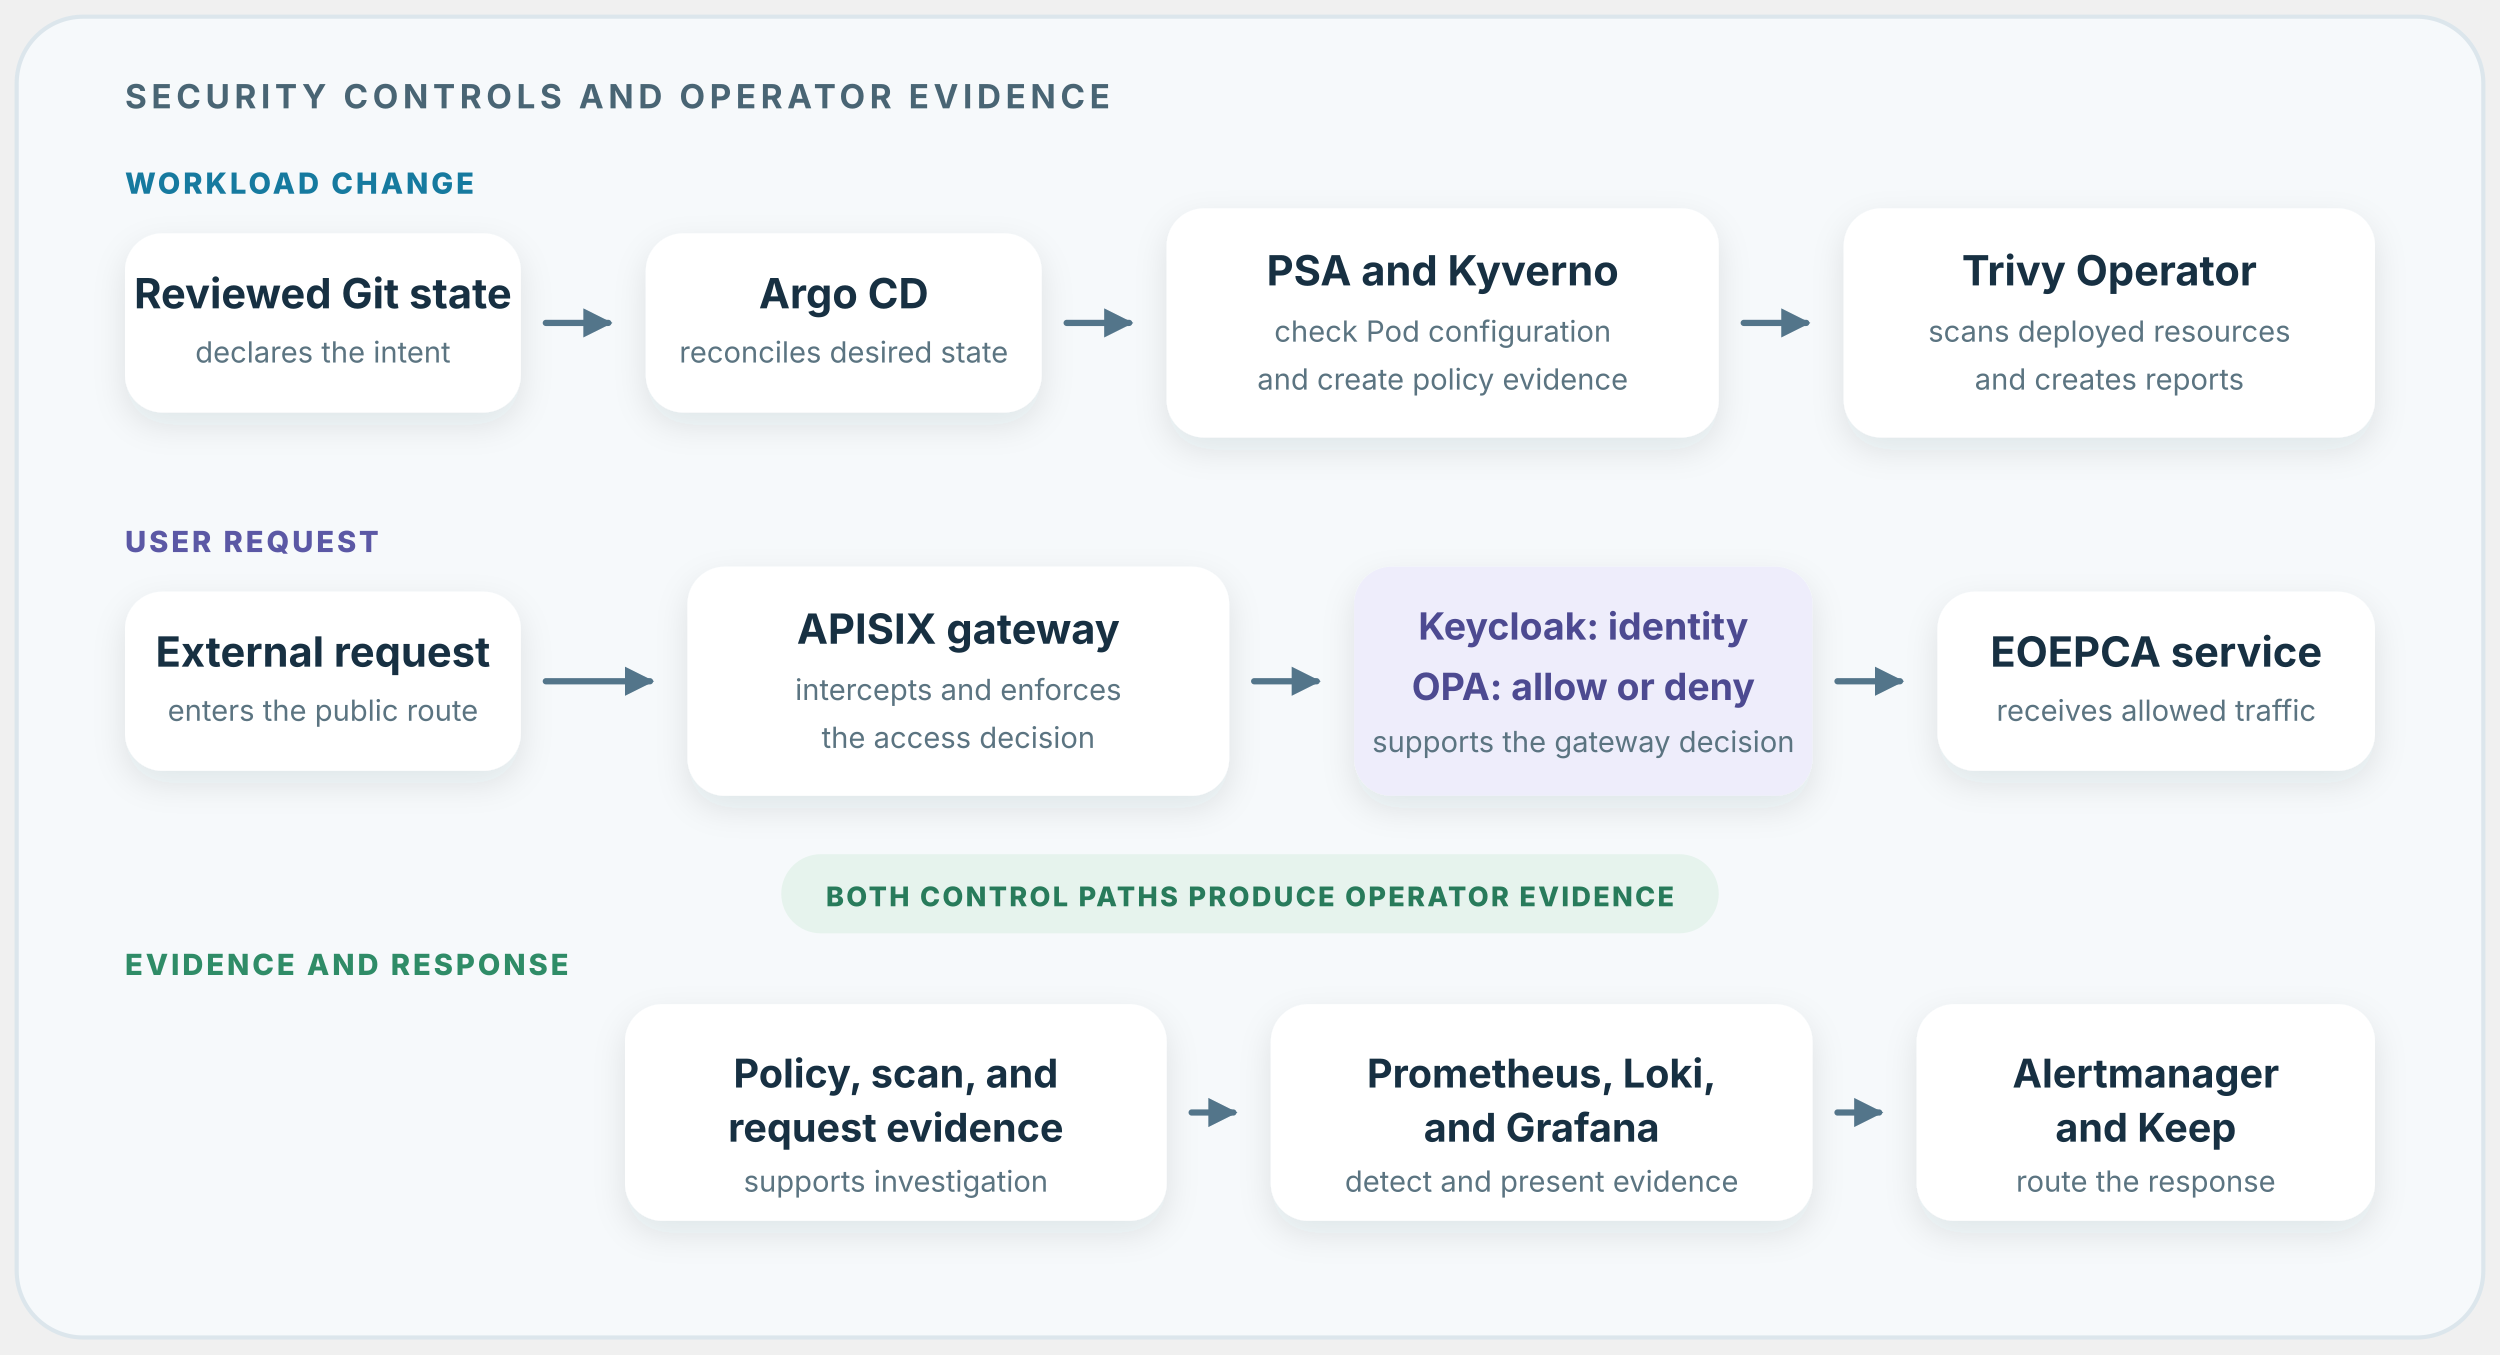
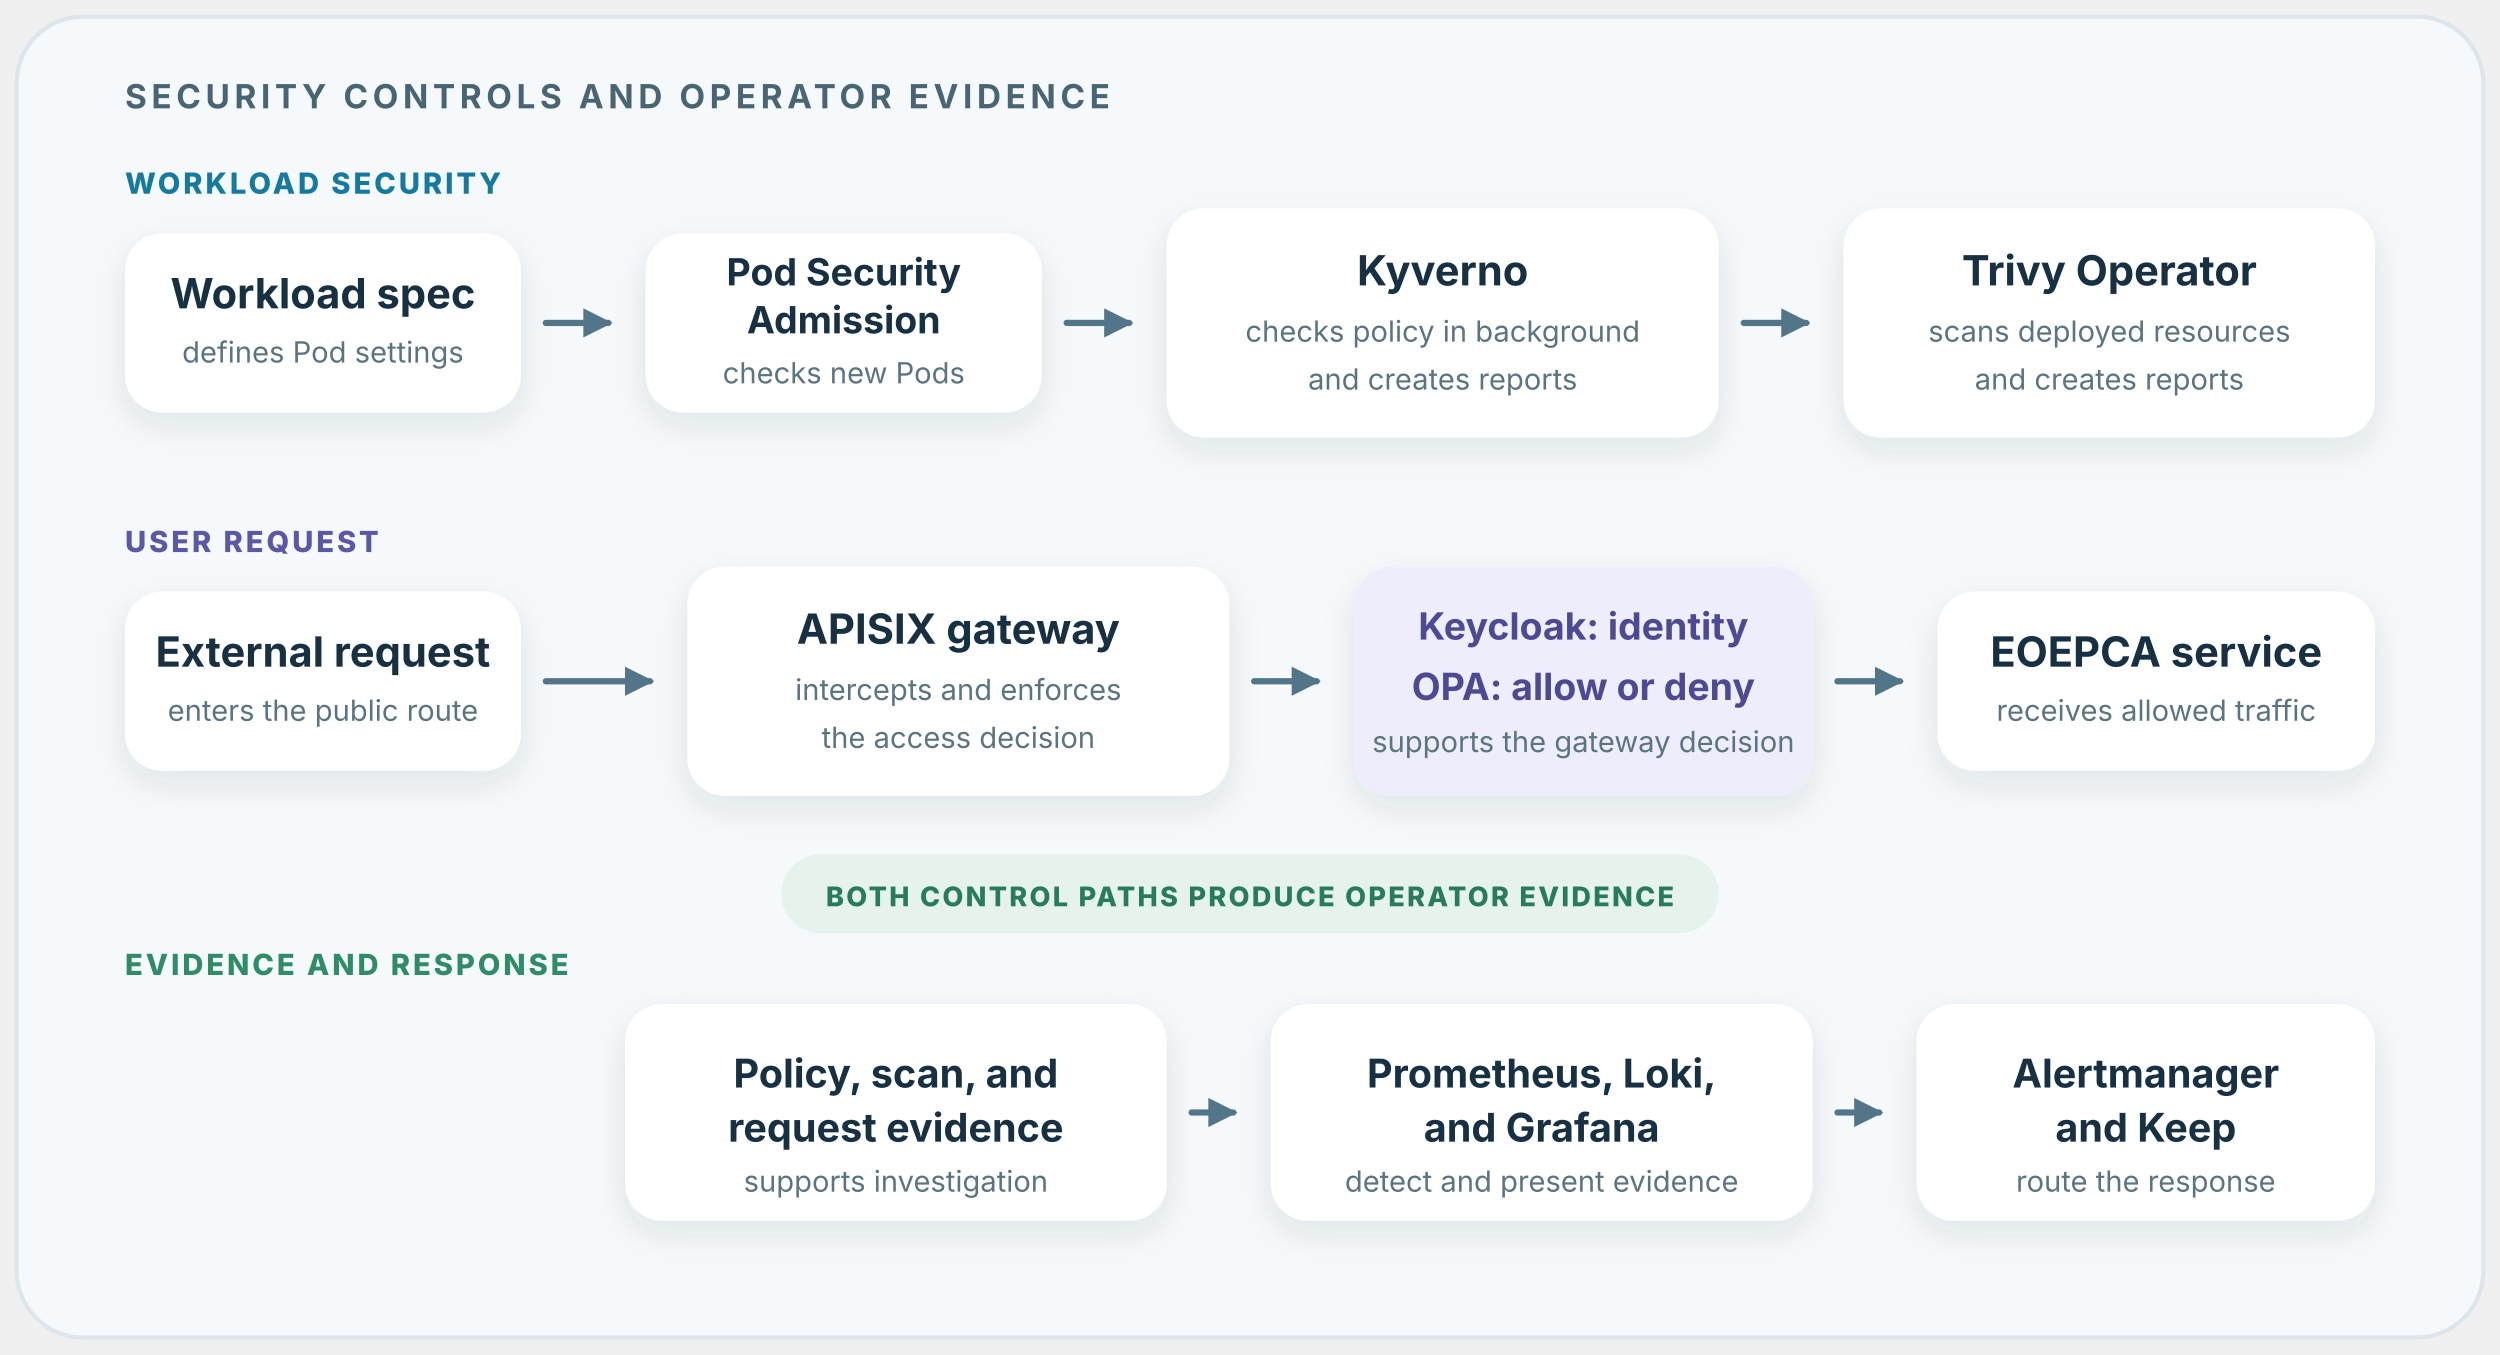
<svg xmlns="http://www.w3.org/2000/svg" width="1200" height="650" viewBox="0 0 1200 650" role="img" aria-labelledby="title description">
  <defs>
    <filter id="shadow" x="-20%" y="-20%" width="140%" height="160%">
      <feDropShadow dx="0" dy="6" stdDeviation="8" flood-color="#173042" flood-opacity="0.10" />
    </filter>
    <marker id="arrow" markerWidth="14" markerHeight="14" refX="12" refY="7" orient="auto" markerUnits="userSpaceOnUse" viewBox="0 0 14 14">
      <path d="M 0 0 L 14 7 L 0 14 z" fill="#53758a" />
    </marker>
  </defs>
  <rect x="8" y="8" width="1184" height="634" rx="32" fill="#f6f9fb" stroke="#dce6ec" stroke-width="2" />
  <text x="60" y="52" fill="#496574" font-family="Inter, Segoe UI, Arial, sans-serif" font-size="16" font-weight="700" letter-spacing="2.2">
    SECURITY CONTROLS AND OPERATOR EVIDENCE
  </text>
  <text x="60" y="93" fill="#167a9f" font-family="Inter, Segoe UI, Arial, sans-serif" font-size="14" font-weight="800" letter-spacing="1.4">
-     WORKLOAD CHANGE
+     WORKLOAD SECURITY
  </text>
  <g filter="url(#shadow)">
    <rect x="60" y="112" width="190" height="86" rx="18" fill="#ffffff" />
    <rect x="310" y="112" width="190" height="86" rx="18" fill="#ffffff" />
    <rect x="560" y="100" width="265" height="110" rx="18" fill="#ffffff" />
    <rect x="885" y="100" width="255" height="110" rx="18" fill="#ffffff" />
  </g>
-   <text x="155" y="148" text-anchor="middle" fill="#173042" font-family="Inter, Segoe UI, Arial, sans-serif" font-size="20" font-weight="750">Reviewed Git state</text>
-   <text x="155" y="174" text-anchor="middle" fill="#5b7481" font-family="Inter, Segoe UI, Arial, sans-serif" font-size="14">declares the intent</text>
-   <text x="405" y="148" text-anchor="middle" fill="#173042" font-family="Inter, Segoe UI, Arial, sans-serif" font-size="20" font-weight="750">Argo CD</text>
-   <text x="405" y="174" text-anchor="middle" fill="#5b7481" font-family="Inter, Segoe UI, Arial, sans-serif" font-size="14">reconciles desired state</text>
-   <text x="692.5" y="137" text-anchor="middle" fill="#173042" font-family="Inter, Segoe UI, Arial, sans-serif" font-size="20" font-weight="750">PSA and Kyverno</text>
-   <text x="692.5" y="164" text-anchor="middle" fill="#5b7481" font-family="Inter, Segoe UI, Arial, sans-serif" font-size="14">check Pod configuration</text>
-   <text x="692.5" y="187" text-anchor="middle" fill="#5b7481" font-family="Inter, Segoe UI, Arial, sans-serif" font-size="14">and create policy evidence</text>
+   <text x="155" y="148" text-anchor="middle" fill="#173042" font-family="Inter, Segoe UI, Arial, sans-serif" font-size="20" font-weight="750">Workload spec</text>
+   <text x="155" y="174" text-anchor="middle" fill="#5b7481" font-family="Inter, Segoe UI, Arial, sans-serif" font-size="14">defines Pod settings</text>
+   <text x="405" y="137" text-anchor="middle" fill="#173042" font-family="Inter, Segoe UI, Arial, sans-serif" font-size="18" font-weight="750">Pod Security</text>
+   <text x="405" y="160" text-anchor="middle" fill="#173042" font-family="Inter, Segoe UI, Arial, sans-serif" font-size="18" font-weight="750">Admission</text>
+   <text x="405" y="184" text-anchor="middle" fill="#5b7481" font-family="Inter, Segoe UI, Arial, sans-serif" font-size="14">checks new Pods</text>
+   <text x="692.5" y="137" text-anchor="middle" fill="#173042" font-family="Inter, Segoe UI, Arial, sans-serif" font-size="20" font-weight="750">Kyverno</text>
+   <text x="692.5" y="164" text-anchor="middle" fill="#5b7481" font-family="Inter, Segoe UI, Arial, sans-serif" font-size="14">checks policy in background</text>
+   <text x="692.5" y="187" text-anchor="middle" fill="#5b7481" font-family="Inter, Segoe UI, Arial, sans-serif" font-size="14">and creates reports</text>
  <text x="1012.5" y="137" text-anchor="middle" fill="#173042" font-family="Inter, Segoe UI, Arial, sans-serif" font-size="20" font-weight="750">Trivy Operator</text>
  <text x="1012.5" y="164" text-anchor="middle" fill="#5b7481" font-family="Inter, Segoe UI, Arial, sans-serif" font-size="14">scans deployed resources</text>
  <text x="1012.5" y="187" text-anchor="middle" fill="#5b7481" font-family="Inter, Segoe UI, Arial, sans-serif" font-size="14">and creates reports</text>
  <path d="M262 155 H292" fill="none" stroke="#53758a" stroke-width="3" stroke-linecap="round" marker-end="url(#arrow)" />
  <path d="M512 155 H542" fill="none" stroke="#53758a" stroke-width="3" stroke-linecap="round" marker-end="url(#arrow)" />
  <path d="M837 155 H867" fill="none" stroke="#53758a" stroke-width="3" stroke-linecap="round" marker-end="url(#arrow)" />
  <text x="60" y="265" fill="#5b58a5" font-family="Inter, Segoe UI, Arial, sans-serif" font-size="14" font-weight="800" letter-spacing="1.4">
    USER REQUEST
  </text>
  <g filter="url(#shadow)">
    <rect x="60" y="284" width="190" height="86" rx="18" fill="#ffffff" />
    <rect x="330" y="272" width="260" height="110" rx="18" fill="#ffffff" />
    <rect x="650" y="272" width="220" height="110" rx="18" fill="#eeedfb" />
    <rect x="930" y="284" width="210" height="86" rx="18" fill="#ffffff" />
  </g>
  <text x="155" y="320" text-anchor="middle" fill="#173042" font-family="Inter, Segoe UI, Arial, sans-serif" font-size="20" font-weight="750">External request</text>
  <text x="155" y="346" text-anchor="middle" fill="#5b7481" font-family="Inter, Segoe UI, Arial, sans-serif" font-size="14">enters the public route</text>
  <text x="460" y="309" text-anchor="middle" fill="#173042" font-family="Inter, Segoe UI, Arial, sans-serif" font-size="20" font-weight="750">APISIX gateway</text>
  <text x="460" y="336" text-anchor="middle" fill="#5b7481" font-family="Inter, Segoe UI, Arial, sans-serif" font-size="14">intercepts and enforces</text>
  <text x="460" y="359" text-anchor="middle" fill="#5b7481" font-family="Inter, Segoe UI, Arial, sans-serif" font-size="14">the access decision</text>
  <text x="760" y="307" text-anchor="middle" fill="#4d4a91" font-family="Inter, Segoe UI, Arial, sans-serif" font-size="18" font-weight="750">Keycloak: identity</text>
  <text x="760" y="336" text-anchor="middle" fill="#4d4a91" font-family="Inter, Segoe UI, Arial, sans-serif" font-size="18" font-weight="750">OPA: allow or deny</text>
  <text x="760" y="361" text-anchor="middle" fill="#5b7481" font-family="Inter, Segoe UI, Arial, sans-serif" font-size="14">supports the gateway decision</text>
  <text x="1035" y="320" text-anchor="middle" fill="#173042" font-family="Inter, Segoe UI, Arial, sans-serif" font-size="20" font-weight="750">EOEPCA service</text>
  <text x="1035" y="346" text-anchor="middle" fill="#5b7481" font-family="Inter, Segoe UI, Arial, sans-serif" font-size="14">receives allowed traffic</text>
  <path d="M262 327 H312" fill="none" stroke="#53758a" stroke-width="3" stroke-linecap="round" marker-end="url(#arrow)" />
  <path d="M602 327 H632" fill="none" stroke="#53758a" stroke-width="3" stroke-linecap="round" marker-end="url(#arrow)" />
  <path d="M882 327 H912" fill="none" stroke="#53758a" stroke-width="3" stroke-linecap="round" marker-end="url(#arrow)" />
  <rect x="375" y="410" width="450" height="38" rx="19" fill="#e6f3ed" />
  <text x="600" y="435" text-anchor="middle" fill="#287b5b" font-family="Inter, Segoe UI, Arial, sans-serif" font-size="13" font-weight="800" letter-spacing="1.1">
    BOTH CONTROL PATHS PRODUCE OPERATOR EVIDENCE
  </text>
  <text x="60" y="468" fill="#2f8c67" font-family="Inter, Segoe UI, Arial, sans-serif" font-size="14" font-weight="800" letter-spacing="1.4">
    EVIDENCE AND RESPONSE
  </text>
  <g filter="url(#shadow)">
    <rect x="300" y="482" width="260" height="104" rx="18" fill="#ffffff" />
    <rect x="610" y="482" width="260" height="104" rx="18" fill="#ffffff" />
    <rect x="920" y="482" width="220" height="104" rx="18" fill="#ffffff" />
  </g>
  <text x="430" y="522" text-anchor="middle" fill="#173042" font-family="Inter, Segoe UI, Arial, sans-serif" font-size="19" font-weight="750">Policy, scan, and</text>
  <text x="430" y="548" text-anchor="middle" fill="#173042" font-family="Inter, Segoe UI, Arial, sans-serif" font-size="19" font-weight="750">request evidence</text>
  <text x="430" y="572" text-anchor="middle" fill="#5b7481" font-family="Inter, Segoe UI, Arial, sans-serif" font-size="14">supports investigation</text>
  <text x="740" y="522" text-anchor="middle" fill="#173042" font-family="Inter, Segoe UI, Arial, sans-serif" font-size="19" font-weight="750">Prometheus, Loki,</text>
  <text x="740" y="548" text-anchor="middle" fill="#173042" font-family="Inter, Segoe UI, Arial, sans-serif" font-size="19" font-weight="750">and Grafana</text>
  <text x="740" y="572" text-anchor="middle" fill="#5b7481" font-family="Inter, Segoe UI, Arial, sans-serif" font-size="14">detect and present evidence</text>
  <text x="1030" y="522" text-anchor="middle" fill="#173042" font-family="Inter, Segoe UI, Arial, sans-serif" font-size="19" font-weight="750">Alertmanager</text>
  <text x="1030" y="548" text-anchor="middle" fill="#173042" font-family="Inter, Segoe UI, Arial, sans-serif" font-size="19" font-weight="750">and Keep</text>
  <text x="1030" y="572" text-anchor="middle" fill="#5b7481" font-family="Inter, Segoe UI, Arial, sans-serif" font-size="14">route the response</text>
  <path d="M572 534 H592" fill="none" stroke="#53758a" stroke-width="3" stroke-linecap="round" marker-end="url(#arrow)" />
  <path d="M882 534 H902" fill="none" stroke="#53758a" stroke-width="3" stroke-linecap="round" marker-end="url(#arrow)" />
</svg>
